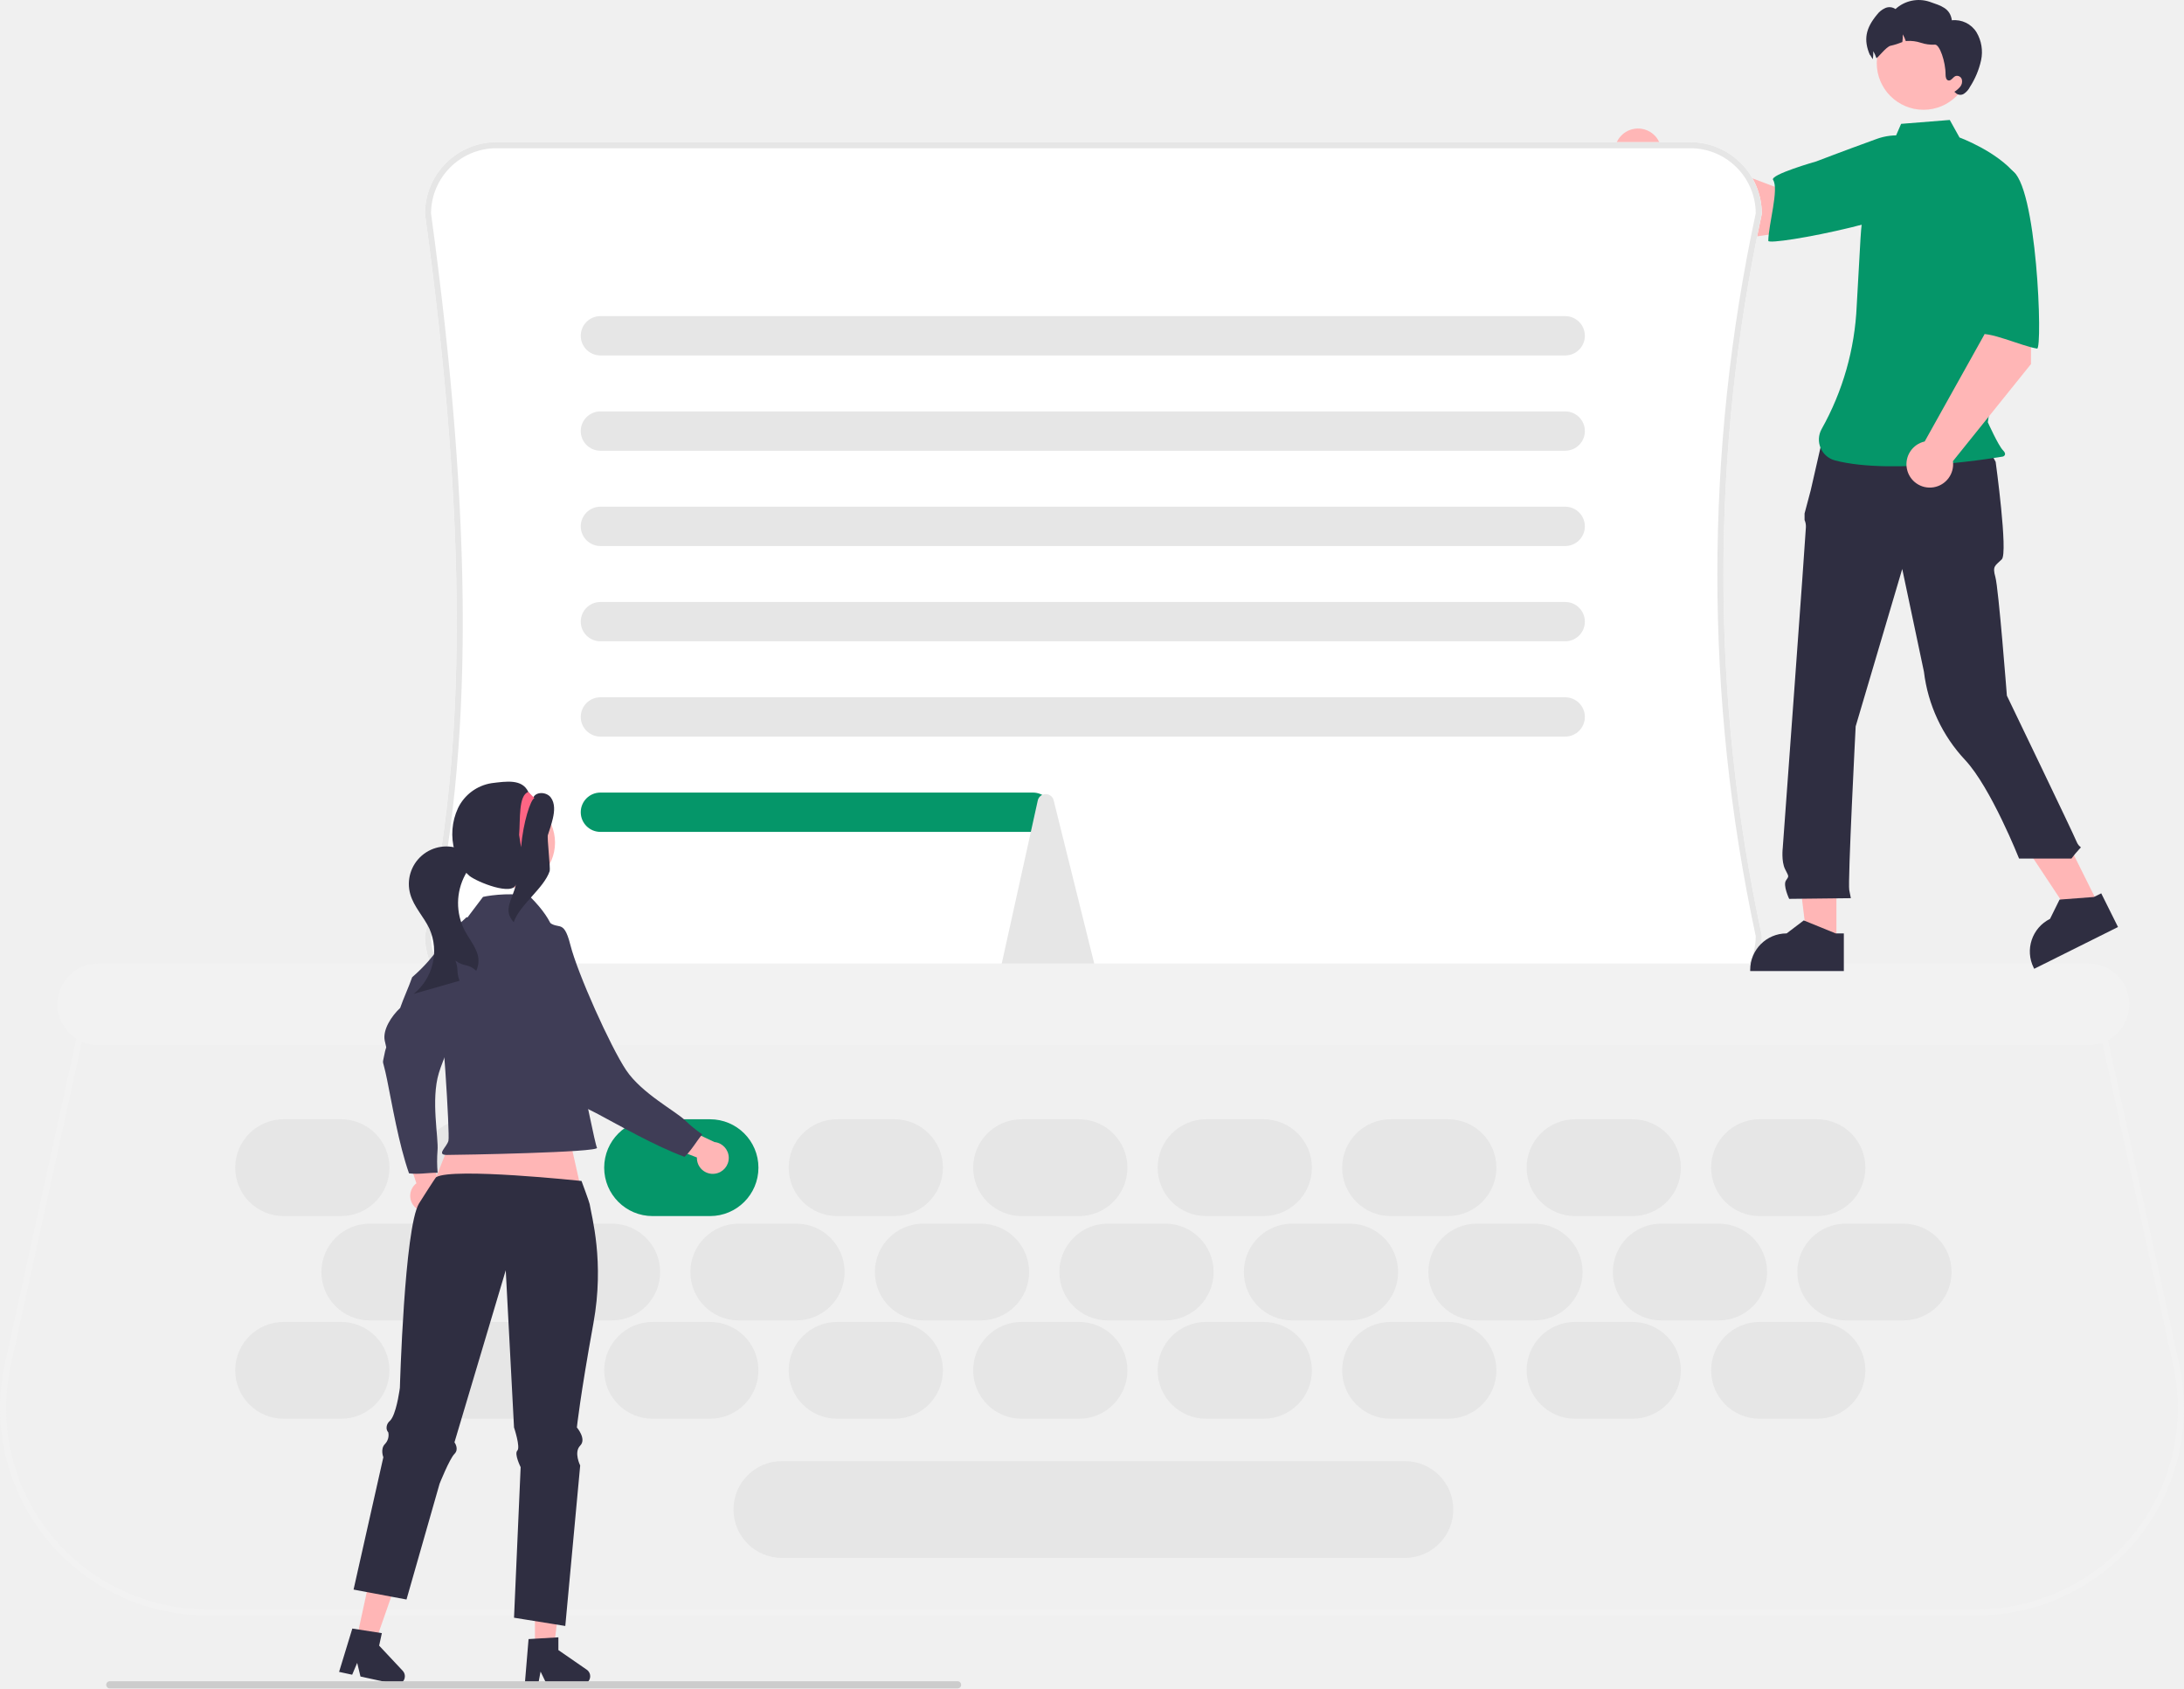
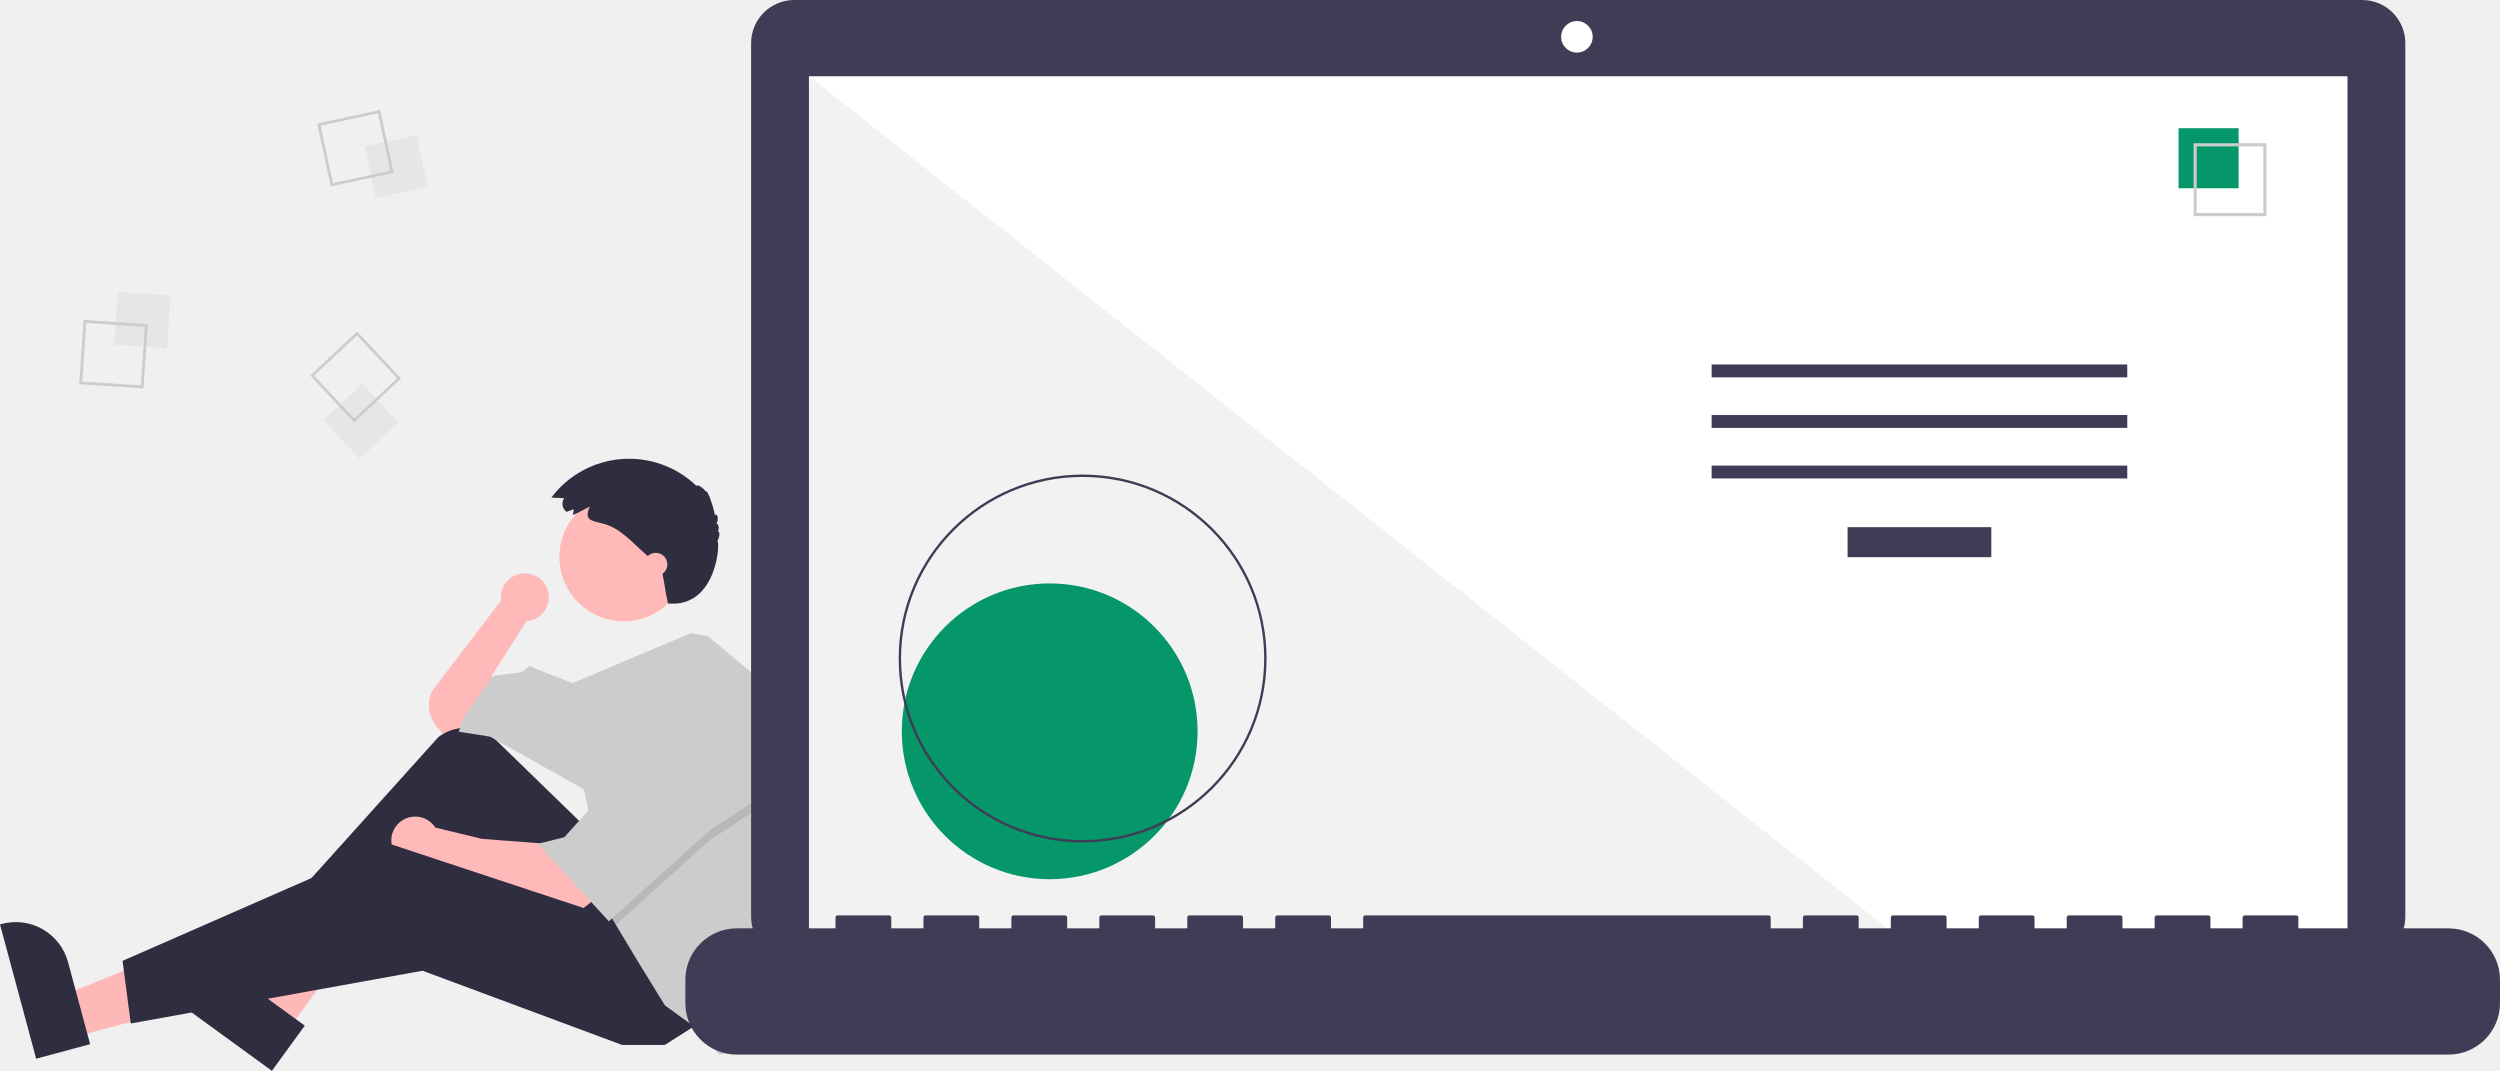
- <svg xmlns="http://www.w3.org/2000/svg" data-name="Layer 1" width="722.113" height="558.151" viewBox="0 0 722.113 558.151">
-   <path d="M892.077,705.041h-585.082a68.496,68.496,0,0,1-66.896-83.213l26.134-118.787H932.84l26.134,118.787a68.496,68.496,0,0,1-66.896,83.213Zm-624.237-200-25.788,117.217a66.497,66.497,0,0,0,64.943,80.783h585.082a66.497,66.497,0,0,0,64.943-80.783l-25.788-117.217Z" transform="translate(-238.4798 -171.0368)" fill="#f2f2f2" />
-   <path d="M817.785,249.415l30.69-4.574-4.848-21.349-18.4,9.267-37.961-14.307a7.717,7.717,0,1,0-5.048,10.199Z" transform="translate(-238.4798 -171.0368)" fill="#ffb6b6" />
-   <path d="M880.164,233.455c-2.373,8.995-57.048,19.141-57.02,17.195.078-5.531,3.593-17.135,1.585-20.146-1.148-1.722,14.313-6.121,14.313-6.121s8.533-3.285,19.596-7.293a19.721,19.721,0,0,1,18.85,2.604S882.537,224.461,880.164,233.455Z" transform="translate(-238.4798 -171.0368)" fill="#059669" />
-   <path d="M351.247,608.037h-19a16,16,0,0,0,0,32h19a16,16,0,0,0,0-32Z" transform="translate(-238.4798 -171.0368)" fill="#e6e6e6" />
-   <path d="M412.247,608.037h-19a16,16,0,0,0,0,32h19a16,16,0,0,0,0-32Z" transform="translate(-238.4798 -171.0368)" fill="#e6e6e6" />
-   <path d="M473.247,608.037h-19a16,16,0,0,0,0,32h19a16,16,0,0,0,0-32Z" transform="translate(-238.4798 -171.0368)" fill="#e6e6e6" />
-   <path d="M534.247,608.037h-19a16,16,0,0,0,0,32h19a16,16,0,0,0,0-32Z" transform="translate(-238.4798 -171.0368)" fill="#e6e6e6" />
-   <path d="M595.247,608.037h-19a16,16,0,0,0,0,32h19a16,16,0,0,0,0-32Z" transform="translate(-238.4798 -171.0368)" fill="#e6e6e6" />
-   <path d="M656.247,608.037h-19a16,16,0,0,0,0,32h19a16,16,0,0,0,0-32Z" transform="translate(-238.4798 -171.0368)" fill="#e6e6e6" />
-   <path d="M717.247,608.037h-19a16,16,0,0,0,0,32h19a16,16,0,0,0,0-32Z" transform="translate(-238.4798 -171.0368)" fill="#e6e6e6" />
-   <path d="M778.247,608.037h-19a16,16,0,0,0,0,32h19a16,16,0,0,0,0-32Z" transform="translate(-238.4798 -171.0368)" fill="#e6e6e6" />
-   <path d="M839.247,608.037h-19a16,16,0,0,0,0,32h19a16,16,0,0,0,0-32Z" transform="translate(-238.4798 -171.0368)" fill="#e6e6e6" />
-   <path d="M351.247,541.037h-19a16,16,0,0,0,0,32h19a16,16,0,0,0,0-32Z" transform="translate(-238.4798 -171.0368)" fill="#e6e6e6" />
-   <path d="M412.247,541.037h-19a16,16,0,0,0,0,32h19a16,16,0,0,0,0-32Z" transform="translate(-238.4798 -171.0368)" fill="#e6e6e6" />
-   <path d="M473.247,541.037h-19a16,16,0,0,0,0,32h19a16,16,0,0,0,0-32Z" transform="translate(-238.4798 -171.0368)" fill="#059669" />
-   <path d="M534.247,541.037h-19a16,16,0,0,0,0,32h19a16,16,0,0,0,0-32Z" transform="translate(-238.4798 -171.0368)" fill="#e6e6e6" />
-   <path d="M595.247,541.037h-19a16,16,0,0,0,0,32h19a16,16,0,0,0,0-32Z" transform="translate(-238.4798 -171.0368)" fill="#e6e6e6" />
-   <path d="M656.247,541.037h-19a16,16,0,0,0,0,32h19a16,16,0,0,0,0-32Z" transform="translate(-238.4798 -171.0368)" fill="#e6e6e6" />
-   <path d="M717.247,541.037h-19a16,16,0,0,0,0,32h19a16,16,0,0,0,0-32Z" transform="translate(-238.4798 -171.0368)" fill="#e6e6e6" />
-   <path d="M778.247,541.037h-19a16,16,0,0,0,0,32h19a16,16,0,0,0,0-32Z" transform="translate(-238.4798 -171.0368)" fill="#e6e6e6" />
-   <path d="M839.247,541.037h-19a16,16,0,0,0,0,32h19a16,16,0,0,0,0-32Z" transform="translate(-238.4798 -171.0368)" fill="#e6e6e6" />
-   <path d="M379.747,575.537h-19a16,16,0,0,0,0,32h19a16,16,0,0,0,0-32Z" transform="translate(-238.4798 -171.0368)" fill="#e6e6e6" />
-   <path d="M440.747,575.537h-19a16,16,0,0,0,0,32h19a16,16,0,0,0,0-32Z" transform="translate(-238.4798 -171.0368)" fill="#e6e6e6" />
-   <path d="M501.747,575.537h-19a16,16,0,0,0,0,32h19a16,16,0,0,0,0-32Z" transform="translate(-238.4798 -171.0368)" fill="#e6e6e6" />
-   <path d="M562.747,575.537h-19a16,16,0,0,0,0,32h19a16,16,0,0,0,0-32Z" transform="translate(-238.4798 -171.0368)" fill="#e6e6e6" />
-   <path d="M623.747,575.537h-19a16,16,0,0,0,0,32h19a16,16,0,0,0,0-32Z" transform="translate(-238.4798 -171.0368)" fill="#e6e6e6" />
-   <path d="M684.747,575.537h-19a16,16,0,0,0,0,32h19a16,16,0,0,0,0-32Z" transform="translate(-238.4798 -171.0368)" fill="#e6e6e6" />
-   <path d="M745.747,575.537h-19a16,16,0,0,0,0,32h19a16,16,0,0,0,0-32Z" transform="translate(-238.4798 -171.0368)" fill="#e6e6e6" />
-   <path d="M806.747,575.537h-19a16,16,0,0,0,0,32h19a16,16,0,0,0,0-32Z" transform="translate(-238.4798 -171.0368)" fill="#e6e6e6" />
-   <path d="M867.747,575.537h-19a16,16,0,0,0,0,32h19a16,16,0,0,0,0-32Z" transform="translate(-238.4798 -171.0368)" fill="#e6e6e6" />
-   <path d="M797.379,504.037H402.615a23.645,23.645,0,0,1-23.618-23.618l.026-.226c13.966-60.428,13.96-136.182-.017-238.402l-.009-.136a23.645,23.645,0,0,1,23.618-23.618H797.379A23.645,23.645,0,0,1,820.997,241.655l-.022.209a566.872,566.872,0,0,0,0,238.346l.022.209A23.645,23.645,0,0,1,797.379,504.037Z" transform="translate(-238.4798 -171.0368)" fill="#fff" />
-   <path d="M797.379,504.037H402.615a23.645,23.645,0,0,1-23.618-23.618l.026-.226c13.966-60.428,13.96-136.182-.017-238.402l-.009-.136a23.645,23.645,0,0,1,23.618-23.618H797.379A23.645,23.645,0,0,1,820.997,241.655l-.022.209a566.872,566.872,0,0,0,0,238.346l.022.209A23.645,23.645,0,0,1,797.379,504.037ZM380.997,480.531a21.643,21.643,0,0,0,21.618,21.506H797.379a21.643,21.643,0,0,0,21.618-21.514,568.845,568.845,0,0,1,0-238.973,21.643,21.643,0,0,0-21.618-21.514H402.615a21.643,21.643,0,0,0-21.618,21.551C394.989,343.956,394.99,419.893,380.997,480.531Z" transform="translate(-238.4798 -171.0368)" fill="#e6e6e6" />
-   <path d="M755.997,288.537h-319a6.5,6.5,0,0,1,0-13h319a6.5,6.5,0,0,1,0,13Z" transform="translate(-238.4798 -171.0368)" fill="#e6e6e6" />
-   <path d="M755.997,320.037h-319a6.5,6.5,0,0,1,0-13h319a6.5,6.5,0,0,1,0,13Z" transform="translate(-238.4798 -171.0368)" fill="#e6e6e6" />
-   <path d="M755.997,351.537h-319a6.5,6.5,0,0,1,0-13h319a6.5,6.5,0,0,1,0,13Z" transform="translate(-238.4798 -171.0368)" fill="#e6e6e6" />
-   <path d="M755.997,383.037h-319a6.5,6.5,0,0,1,0-13h319a6.5,6.5,0,0,1,0,13Z" transform="translate(-238.4798 -171.0368)" fill="#e6e6e6" />
-   <path d="M755.997,414.537h-319a6.5,6.5,0,0,1,0-13h319a6.5,6.5,0,0,1,0,13Z" transform="translate(-238.4798 -171.0368)" fill="#e6e6e6" />
-   <path d="M579.997,446.037h-143a6.5,6.5,0,0,1,0-13h143a6.5,6.5,0,0,1,0,13Z" transform="translate(-238.4798 -171.0368)" fill="#059669" />
-   <path d="M598.178,495.537H571.855a2.658,2.658,0,0,1-2.069-1.02,3.174,3.174,0,0,1-.601-2.652l12.387-56.046a2.7,2.7,0,0,1,5.32-.081l13.936,56.045a3.175,3.175,0,0,1-.558,2.704A2.657,2.657,0,0,1,598.178,495.537Z" transform="translate(-238.4798 -171.0368)" fill="#e6e6e6" />
-   <path d="M928.997,516.537h-658a13.5,13.5,0,0,1,0-27h658a13.5,13.5,0,0,1,0,27Z" transform="translate(-238.4798 -171.0368)" fill="#f2f2f2" />
-   <polygon points="607.193 311.693 597.591 311.692 593.024 274.657 607.195 274.658 607.193 311.693" fill="#ffb6b6" />
-   <path d="M848.121,492.037l-30.96-.001v-.392a12.051,12.051,0,0,1,12.05-12.05h.001l5.655-4.29,10.551,4.291,2.703 0Z" transform="translate(-238.4798 -171.0368)" fill="#2f2e41" />
-   <polygon points="693.95 299.209 685.357 303.492 664.747 272.384 677.431 266.063 693.95 299.209" fill="#ffb6b6" />
-   <path d="M938.774,477.484l-27.709,13.81-.175-.35a12.051,12.051,0,0,1,5.409-16.16l.001-0,3.147-6.363,11.357-.867,2.419-1.206Z" transform="translate(-238.4798 -171.0368)" fill="#2f2e41" />
-   <path d="M841.419,314.529l52.945,1.853,3.959,7.352s4.146,30.079,2.023,32.203-3.185,2.123-2.123,5.84,3.807,39.222,3.807,39.222,21.871,45.366,22.933,48.021,2.123,1.593,1.062,2.654A39.098,39.098,0,0,0,923.369,454.859H906.064s-9.317-23.503-17.846-32.593a51.635,51.635,0,0,1-13.612-29.178l-7.175-33.965L852.036,411.148s-2.654,51.494-2.123,54.149l.531,2.654-20.396.228s-2.123-4.475-1.062-6.067.998-1.158-.297-3.764-.764-7.023-.764-7.023,7.655-104.412,7.655-106.005a5.295,5.295,0,0,0-.441-2.388V340.77l2.034-7.66Z" transform="translate(-238.4798 -171.0368)" fill="#2f2e41" />
-   <path d="M864.246,218.467c-3.446,2.049-5.508,5.813-6.691,9.644a91.389,91.389,0,0,0-3.927,21.835l-1.25,22.187a91.35,91.35,0,0,1-11.627,40.784,7.13,7.13,0,0,0,4.46,10.325c19.189,5.035,55.533-1.287,55.533-1.287s1.548-.516,0-2.064-5.021-9.288-5.021-9.288l4.128-27.117,5.16-54.697c-6.192-7.74-18.645-12.303-18.645-12.303l-3.218-5.792-16.089,1.287Z" transform="translate(-238.4798 -171.0368)" fill="#059669" />
-   <circle cx="635.979" cy="20.834" r="15.455" fill="#ffb8b8" />
-   <path d="M893.503,190.953a26.877,26.877,0,0,1-3.676,8.807,5.995,5.995,0,0,1-2.005,2.277,2.192,2.192,0,0,1-2.785-.348l-.376-.306a7.976,7.976,0,0,0,1.949-1.692,2.716,2.716,0,0,0,.522-2.43,1.673,1.673,0,0,0-2.047-1.093c-.905.355-1.455,1.664-2.402,1.462-.766-.167-.926-1.177-.926-1.97.028-4.149-1.977-10.046-3.53-9.865a12.519,12.519,0,0,1-4.63-.62,12.13,12.13,0,0,0-4.637-.592c-.111.014-.223.035-.341.056a10.267,10.267,0,0,0-1.03-2.249,12.014,12.014,0,0,1-.125,2.548,23.832,23.832,0,0,1-3.857,1.218c-1.434.202-4.588,4.491-4.734,4.052a10.268,10.268,0,0,0-1.03-2.249,12.014,12.014,0,0,1-.125,2.548c-.007.035-.007.063-.014.097-.696-.926-1.121-2.054-.884-1.191-2.332-5.277-1.427-9.058,2.242-13.506a7.055,7.055,0,0,1,2.75-2.207,3.468,3.468,0,0,1,3.384.334,11.384,11.384,0,0,1,11.292-2.409c3.822,1.33,6.767,2.11,7.352,6.12a8.509,8.509,0,0,1,8.153,3.968A12.85,12.85,0,0,1,893.503,190.953Z" transform="translate(-238.4798 -171.0368)" fill="#2f2e41" />
-   <path d="M909.997,291.385l.025-31.029-21.832,1.63,6.437,19.57-19.775,35.421a7.717,7.717,0,1,0,9.338,6.504Z" transform="translate(-238.4798 -171.0368)" fill="#ffb6b6" />
-   <path d="M903.458,227.33c8.544,3.68,10.475,59.255,8.554,58.939-5.458-.896-16.413-6.093-19.688-4.554-1.873.88-3.932-15.062-3.932-15.062s-1.984-8.926-4.308-20.461a19.721,19.721,0,0,1,5.369-18.256S894.914,223.651,903.458,227.33Z" transform="translate(-238.4798 -171.0368)" fill="#059669" />
-   <path d="M375.817,570.227a5.239,5.239,0,0,1,.342-8.026l-5.866-17.669,9.343,2.51,4.138,16.394a5.267,5.267,0,0,1-7.957,6.791Z" transform="translate(-238.4798 -171.0368)" fill="#ffb6b6" />
-   <path d="M392.751,474.231c1.55.889,10.722-1.313,12.514-.687-.989,6.033,4.382,3.769-1.45,11.692s-17.578,31.679-20.247,40.558-.027,21.391-.427,25.599a43.667,43.667,0,0,0,.036,7.324c-3.151-.04-6.257.614-9.457.196-3.413-9.657-5.708-23.403-7.266-31s-1.615-4.384-.901-8.183.888-1.038.137-4.672,2.285-8.2,5.091-10.803c1.21-3.479,2.773-6.723,3.97-10.165C383.525,486.435,384.102,482.013,392.751,474.231Z" transform="translate(-238.4798 -171.0368)" fill="#3f3d56" />
-   <path d="M474.884,559.027a5.239,5.239,0,0,1-5.979-5.365l-17.369-6.701,7.876-5.618,15.286,7.225a5.267,5.267,0,0,1,.185,10.459Z" transform="translate(-238.4798 -171.0368)" fill="#ffb6b6" />
-   <path d="M411.534,484.94c1.671-.632,5.801-9.113,7.423-10.098,4.029,4.598,5.695-.987,8.105,8.551s13.284,33.706,18.443,41.409,16.497,13.617,19.492,16.6a43.666,43.666,0,0,0,5.677,4.627c-2.033,2.407-3.503,5.221-5.859,7.426-9.625-3.503-21.695-10.468-28.551-14.094s-4.411-1.54-6.89-4.506-.237-1.345-3.52-3.075-4.878-6.976-5.105-10.797c-1.917-3.145-3.428-6.413-5.325-9.526C415.093,499.819,412.046,496.563,411.534,484.94Z" transform="translate(-238.4798 -171.0368)" fill="#3f3d56" />
-   <polygon points="186.123 366.39 194.791 405.071 139.247 401.616 154.351 363.627 186.123 366.39" fill="#ffb6b6" />
-   <polygon points="176.874 544.917 183.113 544.916 186.081 520.851 176.873 520.851 176.874 544.917" fill="#ffb6b6" />
-   <path d="M413.241,712.875l9.863-.589v4.226l9.377,6.476a2.64,2.64,0,0,1-1.5,4.812h-11.742l-2.024-4.18-.79,4.18h-4.427Z" transform="translate(-238.4798 -171.0368)" fill="#2f2e41" />
-   <polygon points="117.905 541.813 124.002 543.135 132.005 520.246 123.006 518.294 117.905 541.813" fill="#ffb6b6" />
-   <path d="M354.972,709.393l9.764,1.516-.896,4.13,7.791,8.317a2.64,2.64,0,0,1-2.486,4.384l-11.475-2.489-1.092-4.514-1.658,3.917-4.327-.939Z" transform="translate(-238.4798 -171.0368)" fill="#2f2e41" />
-   <path d="M434.689,608.453c-4.379,24.065-5.473,34.455-5.473,34.455s3.284,3.828,1.095,6.018,0,6.562,0,6.562l-4.923,53.053-3.963-.642-9.546-1.535-3.443-.556,2.189-49.769s-2.189-4.379-1.095-5.473c1.095-1.095-1.095-7.657-1.095-7.657l-2.734-51.958-16.958,56.881s1.645,2.189,0,3.828c-1.639,1.639-4.917,9.846-4.917,9.846l-10.085,35.287-.856,2.997-5.259-.985-5.724-1.076-1.052-.196-1.871-.355-1.205-.226-.41-.073-1.981-.373.599-2.66.312-1.4,8.531-37.892.196-.875.208-.923s-1.095-2.734.544-4.379a4.274,4.274,0,0,0,1.095-3.828,1.493,1.493,0,0,1-.147-.183,2.27,2.27,0,0,1-.391-.893,2.961,2.961,0,0,1,1.089-2.752,4.67,4.67,0,0,0,.777-1.113c1.663-3.15,2.501-9.822,2.501-9.822s1.48-52.845,6.323-60.917c.257-.422,5.399-8.523,5.668-8.688,5.467-3.278,48.063,1.25,48.063,1.25s2.58,6.931,2.696,7.652C434.075,573.136,438.401,588.039,434.689,608.453Z" transform="translate(-238.4798 -171.0368)" fill="#2f2e41" />
-   <path d="M421.746,481.165s.922-4.784-7.935-13.641c-4.689-1.563-12.813-.652-15.629,0-13.024,17.192-10.692,14.159-14.083,23.764a13.529,13.529,0,0,0-.928,6.838c1.563,7.815,4.1,47.928,3.579,50.012s-4.168,4.689-.521,4.689,50.675-.823,49.633-2.386S421.746,481.165,421.746,481.165Z" transform="translate(-238.4798 -171.0368)" fill="#3f3d56" />
-   <circle cx="168.577" cy="278.545" r="14.938" fill="#ffb6b6" />
-   <path d="M394.401,455.23c-.082,1.812-1.217,3.373-2.094,4.959a19.789,19.789,0,0,0-.184,18.46c1.219,2.313,2.907,4.377,3.875,6.806a7.731,7.731,0,0,1-.061,6.522c-2.618-2.519-3.896-1.189-6.869-3.388,1.169,3.277.172,3.383,1.346,6.657q-7.569,2.161-15.144,4.334a18.252,18.252,0,0,0,5.221-21.482c-1.846-3.958-5.146-7.221-6.347-11.427a12.399,12.399,0,0,1,17.042-14.713C392.886,451.472,394.483,453.447,394.401,455.23Z" transform="translate(-238.4798 -171.0368)" fill="#2f2e41" />
-   <path d="M413.163,432.839c-2.009-4.389-7.309-3.496-12.101-2.917a14.894,14.894,0,0,0-11.159,8.281,20.353,20.353,0,0,0-1.104,14.128,15.478,15.478,0,0,0,4.887,8.239c2.531,2.035,14.429,6.849,15.419,2.704-1.238,5.408-4.46,8.486-.773,12.631,1.91-5.737,9.985-11.186,11.895-16.922.287-.864-.893-11.013-.606-11.876.606-1.82,1.213-3.644,1.651-5.511.55-2.346.762-5.037-.696-6.956s-5.129-1.994-5.866.301" transform="translate(-238.4798 -171.0368)" fill="#2f2e41" />
-   <path d="M410.758,451.107l-.639-4.065c.434-5.056-.274-13.097,3.043-14.203l2.029,2.029C413.909,435.296,411.467,442.856,410.758,451.107Z" transform="translate(-238.4798 -171.0368)" fill="#ff6584" />
-   <path d="M556.269,727.998a1.186,1.186,0,0,1-1.19,1.19h-280.29a1.19,1.19,0,1,1,0-2.38h280.29A1.187,1.187,0,0,1,556.269,727.998Z" transform="translate(-238.4798 -171.0368)" fill="#ccc" />
-   <path d="M702.997,654.041h-206a16,16,0,0,0,0,32h206a16,16,0,0,0,0-32Z" transform="translate(-238.4798 -171.0368)" fill="#e6e6e6" />
+ <svg xmlns="http://www.w3.org/2000/svg" data-name="Layer 1" width="1019.484" height="436.681" viewBox="0 0 1019.484 436.681">
+   <path d="M314.028,475.274a9.751,9.751,0,1,0-19.407,1.282l-28.014,36.686a13.583,13.583,0,0,0,1.836,14.914l2.198,2.564,10.083-2.017,11.428-10.083L290.806,507.192l14.117-22.183-.018-.016A9.743,9.743,0,0,0,314.028,475.274Z" transform="translate(-90.2579 -231.6594)" fill="#ffb9b9" />
+   <polygon points="30.041 422.968 25.468 405.984 88.8 380.265 95.549 405.331 30.041 422.968" fill="#ffb8b8" />
+   <path d="M105.002,663.391,90.258,608.629l.693-.187a22.075,22.075,0,0,1,27.054,15.575l0.0.001L127.01,657.466Z" transform="translate(-90.2579 -231.6594)" fill="#2f2e41" />
+   <polygon points="117.278 420.254 103.054 409.91 136.185 350.121 157.179 365.388 117.278 420.254" fill="#ffb8b8" />
+   <path d="M201.137,668.341,155.271,634.985l.422-.58a22.075,22.075,0,0,1,30.835-4.87l.001.001L214.542,649.908Z" transform="translate(-90.2579 -231.6594)" fill="#2f2e41" />
+   <path d="M328.45,568.364l-35.795-34.773a18.076,18.076,0,0,0-23.668-1.322L201.401,607.352l6.05,9.411L271.984,573.069l43.694,57.139,41.678-20.838Z" transform="translate(-90.2579 -231.6594)" fill="#2f2e41" />
+   <path d="M312.989,575.758l-26.217-2.017-18.986-4.603a9.753,9.753,0,1,0-1.85,12.656l-.003.014,11.428,4.706,49.072,16.806,6.05-4.706Z" transform="translate(-90.2579 -231.6594)" fill="#ffb9b9" />
+   <polygon points="285.92 416.699 271.131 426.11 253.653 426.11 172.315 395.86 53.332 417.371 49.971 391.826 158.871 344.099 254.326 375.693 285.92 416.699" fill="#2f2e41" />
+   <circle cx="254.326" cy="227.132" r="26.217" fill="#ffb9b9" />
+   <path d="M412.417,563.463a150.631,150.631,0,0,1-7.388,46.592l-1.963,6.037-9.411,43.022-10.083,2.689-7.394-9.411-14.789-10.755L350.634,624.158,341.411,608.791l-2.877-4.8-10.083-50.416-38.317-21.511-12.772-2.017,2.689-7.394,11.428-15.461L302.906,505.847l3.361-2.689,2.689,1.344,14.823,5.71,48.057-20.304,7.031,1.15L403.067,511.225A150.499,150.499,0,0,1,412.417,563.463Z" transform="translate(-90.2579 -231.6594)" fill="#ccc" />
+   <polygon points="314.825 325.949 289.281 342.754 251.153 377.131 248.276 372.332 240.209 331.999 242.226 331.999 263.065 293.683 314.825 325.949" opacity="0.1" style="isolation:isolate" />
+   <polygon points="263.065 289.649 242.226 327.965 230.126 341.41 219.371 344.099 248.276 375.693 289.281 338.721 314.825 321.915 263.065 289.649" fill="#ccc" />
+   <path d="M324.193,439.299l-2.841,1.093a3.965,3.965,0,0,1-1.06-5.507q.023-.034.047-.067l-5.249-.246a39.637,39.637,0,0,1,59.173-4.77c.239-.823,2.844.778,3.908,2.402.357-1.339,2.8,5.135,3.664,9.712.4-1.524,1.938.936.591,3.297.854-.125,1.239,2.059.578,3.276.934-.439.777,2.169-.236,3.911,1.333-.118-.114,27.331-20.114,25.331-1.392-6.397-1-6-2.64-14.226-.763-.81-1.599-1.548-2.433-2.284l-4.513-3.983c-5.247-4.632-10.021-10.348-17.011-12.08-4.804-1.19-7.841-1.458-5.223-6.872-2.365.987-4.574,2.455-6.961,3.372C323.905,440.902,324.239,440.055,324.193,439.299Z" transform="translate(-90.2579 -231.6594)" fill="#2f2e41" />
+   <circle cx="267.434" cy="230.157" r="4.706" fill="#ffb9b9" />
+   <rect x="137.514" y="351.376" width="21.61" height="21.61" transform="translate(-313.1754 254.4458) rotate(-86.18992)" fill="#e6e6e6" style="isolation:isolate" />
+   <path d="M124.344,362.131l26.183,1.744-1.744,26.183-26.183-1.744Zm24.969,2.806-23.906-1.592-1.592,23.906,23.906,1.592Z" transform="translate(-90.2579 -231.6594)" fill="#ccc" />
+   <rect x="241.009" y="288.772" width="21.61" height="21.61" transform="translate(-147.5724 -172.0746) rotate(-12.12675)" fill="#e6e6e6" style="isolation:isolate" />
+   <path d="M245.278,276.51l5.513,25.655-25.655,5.513-5.513-25.655Zm4.157,24.779-5.033-23.424-23.424,5.033,5.033,23.424Z" transform="translate(-90.2579 -231.6594)" fill="#ccc" />
+   <rect x="226.603" y="392.674" width="21.61" height="21.61" transform="translate(-301.9456 39.64172) rotate(-43.12712)" fill="#e6e6e6" style="isolation:isolate" />
+   <path d="M253.815,385.997,234.663,403.935l-17.939-19.152,19.152-17.939Zm-19.099,16.326,17.486-16.379-16.379-17.486-17.486,16.379Z" transform="translate(-90.2579 -231.6594)" fill="#ccc" />
+   <path d="M1053.535,231.659H414.152a17.598,17.598,0,0,0-17.599,17.598v356.252a17.599,17.599,0,0,0,17.599,17.599H1053.535a17.599,17.599,0,0,0,17.599-17.599V249.258a17.599,17.599,0,0,0-17.599-17.598Z" transform="translate(-90.2579 -231.6594)" fill="#3f3d56" />
+   <rect x="329.89" y="31.101" width="627.391" height="353.913" fill="#fff" />
+   <circle cx="643.049" cy="15.014" r="6.435" fill="#fff" />
+   <polygon points="777.858 385.015 329.89 385.015 329.89 31.102 777.858 385.015" fill="#f2f2f2" style="isolation:isolate" />
+   <circle cx="428.058" cy="298.224" r="60.307" fill="#059669" />
+   <path d="M531.741,575.21a75.016,75.016,0,1,1,75.016-75.016A75.016,75.016,0,0,1,531.741,575.21Zm0-149.051A74.035,74.035,0,1,0,605.776,500.194a74.035,74.035,0,0,0-74.035-74.035Z" transform="translate(-90.2579 -231.6594)" fill="#3f3d56" />
+   <rect x="753.437" y="214.97" width="58.605" height="12.246" fill="#3f3d56" />
+   <rect x="697.991" y="148.627" width="169.497" height="5.248" fill="#3f3d56" />
+   <rect x="697.991" y="169.246" width="169.497" height="5.248" fill="#3f3d56" />
+   <rect x="697.991" y="189.866" width="169.497" height="5.248" fill="#3f3d56" />
+   <rect x="888.401" y="52.282" width="24.492" height="24.492" fill="#059669" />
+   <path d="M1014.522,319.804h-29.74v-29.74h29.74Zm-28.447-1.293h27.154V291.357H986.075Z" transform="translate(-90.2579 -231.6594)" fill="#ccc" />
+   <path d="M1088.749,610.239h-61.229v-4.412a.875.875,0,0,0-.875-.875h-20.993a.875.875,0,0,0-.875.875v4.412H991.657v-4.412a.875.875,0,0,0-.875-.875H969.789a.875.875,0,0,0-.875.875h0v4.412H955.794v-4.412a.875.875,0,0,0-.875-.875h-20.993a.875.875,0,0,0-.875.875h0v4.412H919.931v-4.412a.875.875,0,0,0-.875-.875H898.064a.875.875,0,0,0-.875.875v4.412H884.068v-4.412a.875.875,0,0,0-.875-.875H862.201a.875.875,0,0,0-.875.875h0v4.412H848.205v-4.412a.875.875,0,0,0-.875-.875H826.338a.875.875,0,0,0-.875.875h0v4.412H812.343v-4.412a.875.875,0,0,0-.875-.875H647.023a.875.875,0,0,0-.875.875h0v4.412H633.028v-4.412a.875.875,0,0,0-.875-.875H611.161a.875.875,0,0,0-.875.875h0v4.412h-13.121v-4.412a.875.875,0,0,0-.875-.875h-20.993a.875.875,0,0,0-.875.875h0v4.412H561.302v-4.412a.875.875,0,0,0-.875-.875H539.435a.875.875,0,0,0-.875.875h0v4.412H525.44v-4.412a.875.875,0,0,0-.875-.875H503.572a.875.875,0,0,0-.875.875h0v4.412h-13.121v-4.412a.875.875,0,0,0-.875-.875H467.709a.875.875,0,0,0-.875.875v4.412H453.714v-4.412a.875.875,0,0,0-.875-.875H431.846a.875.875,0,0,0-.875.875h0v4.412H390.735A20.993,20.993,0,0,0,369.742,631.232v9.492A20.993,20.993,0,0,0,390.735,661.717h698.014a20.993,20.993,0,0,0,20.993-20.993V631.232A20.993,20.993,0,0,0,1088.749,610.239Z" transform="translate(-90.2579 -231.6594)" fill="#3f3d56" />
</svg>
